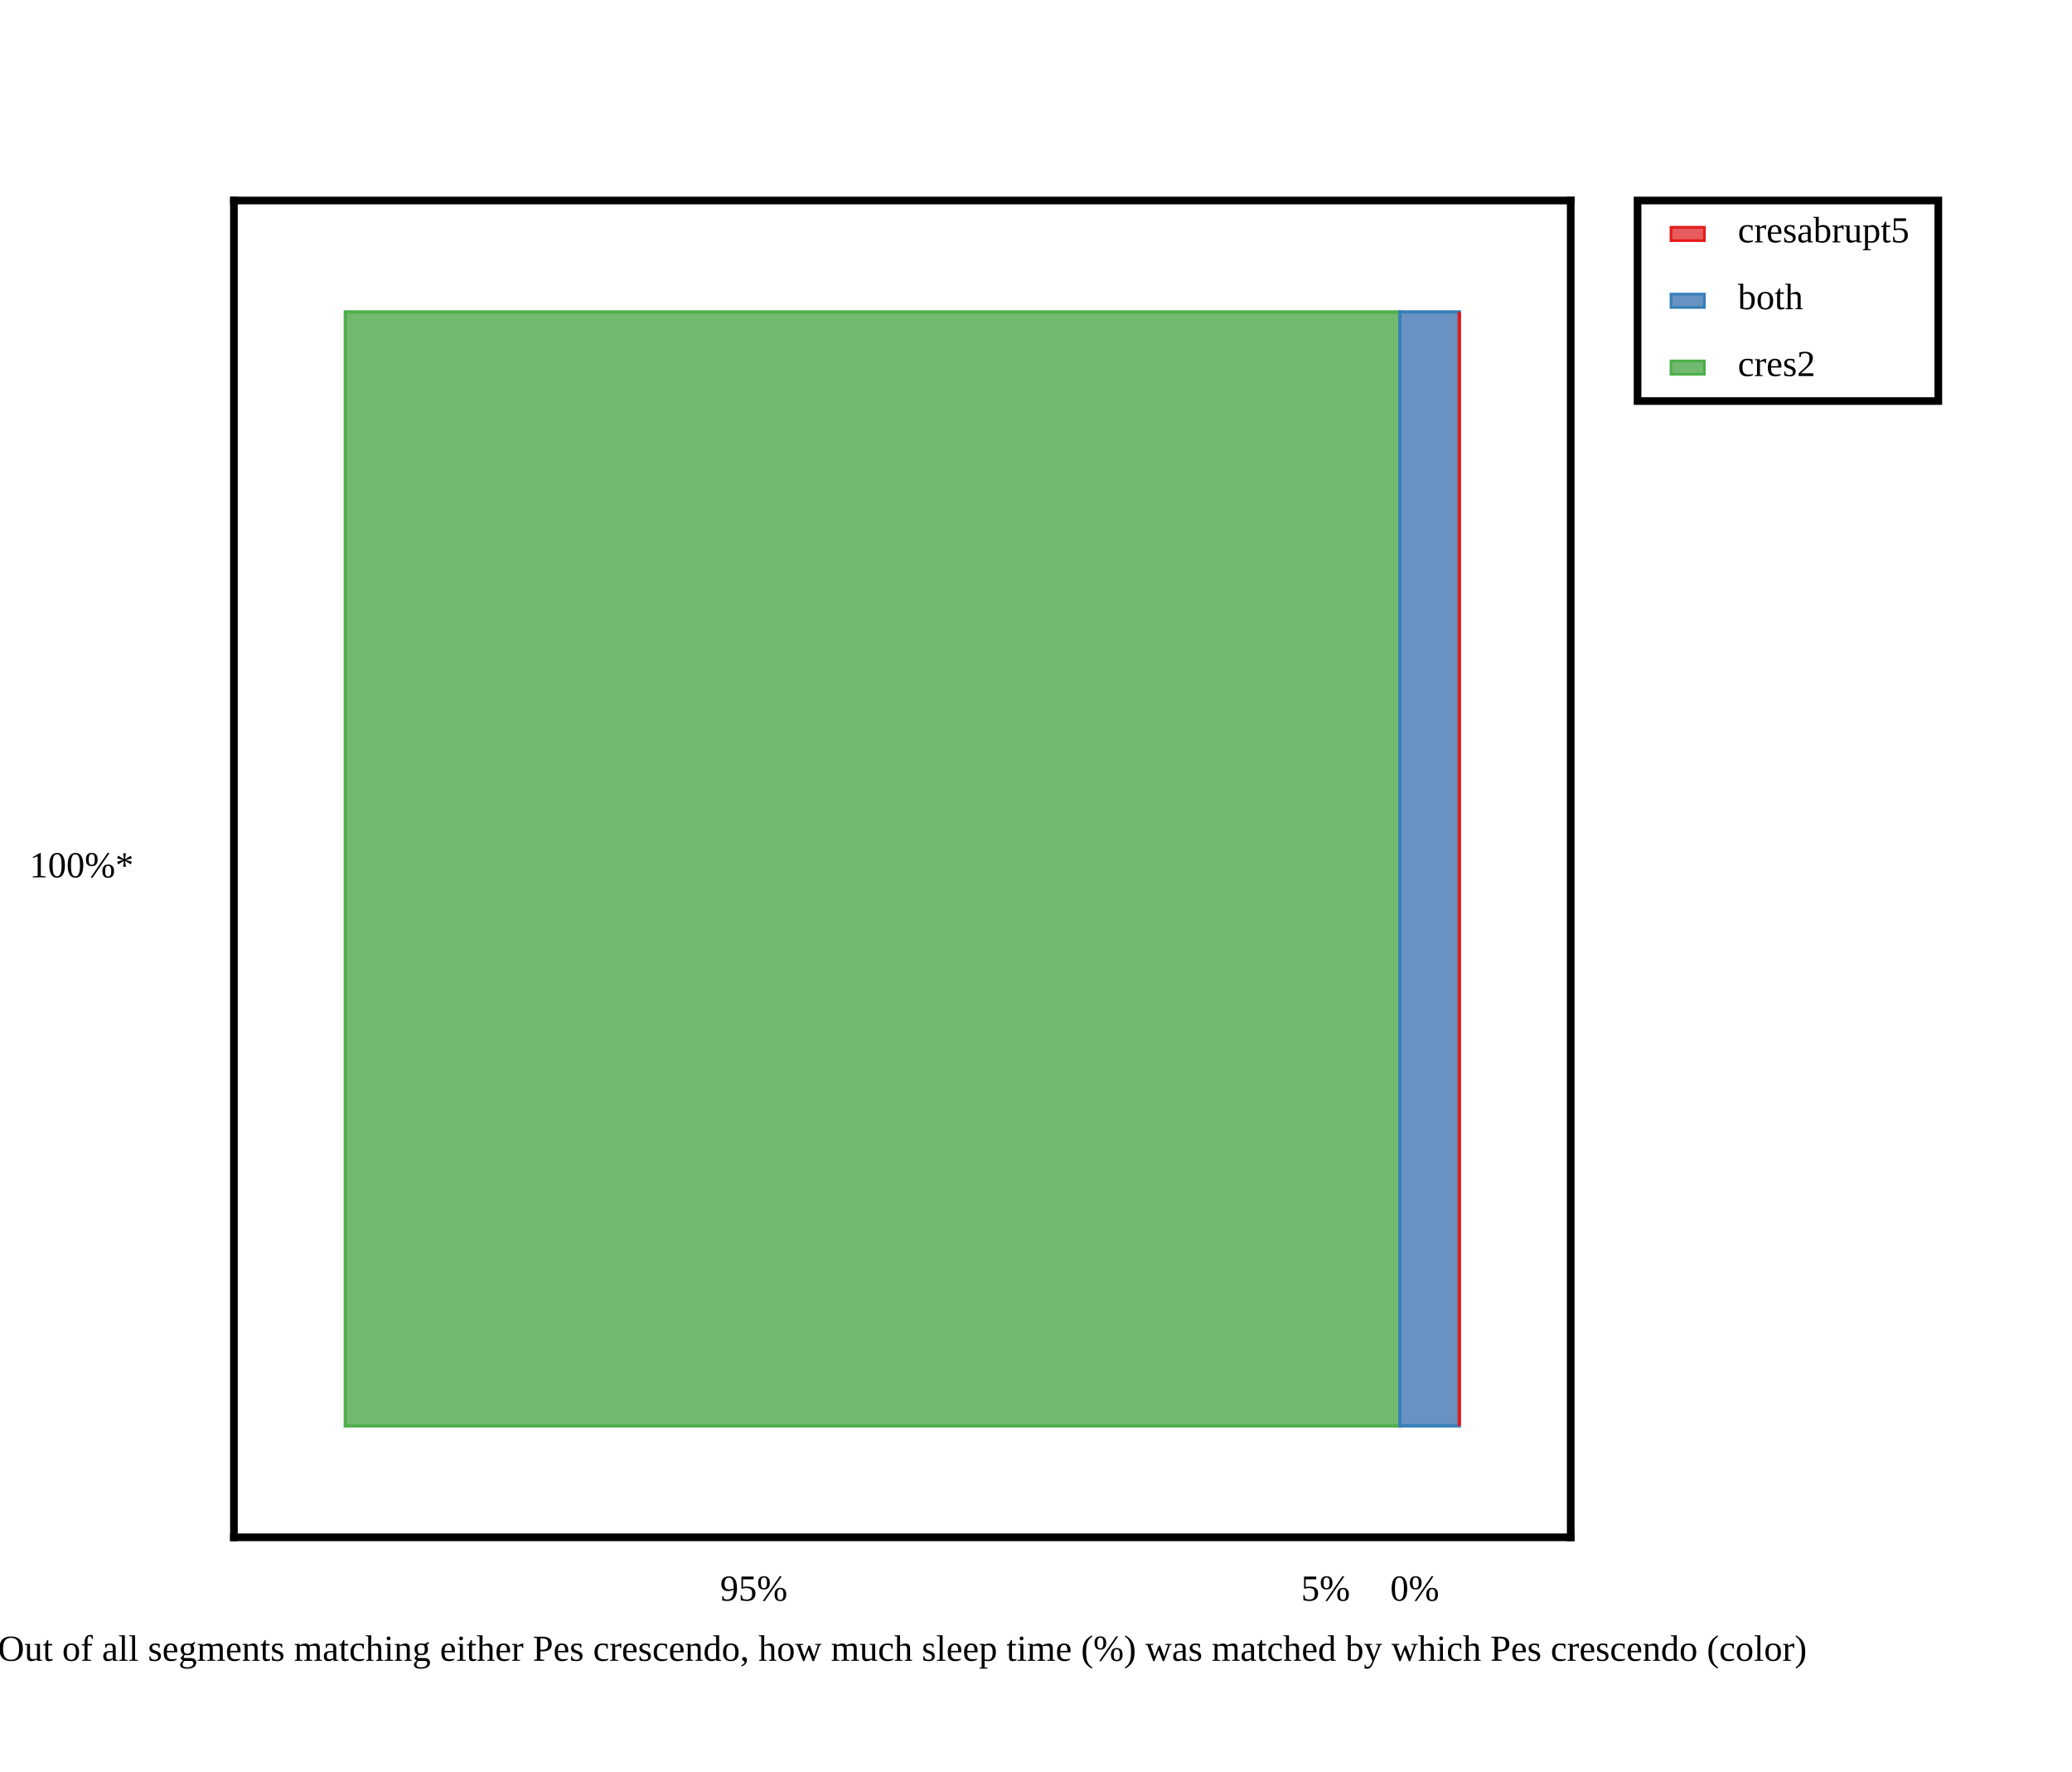
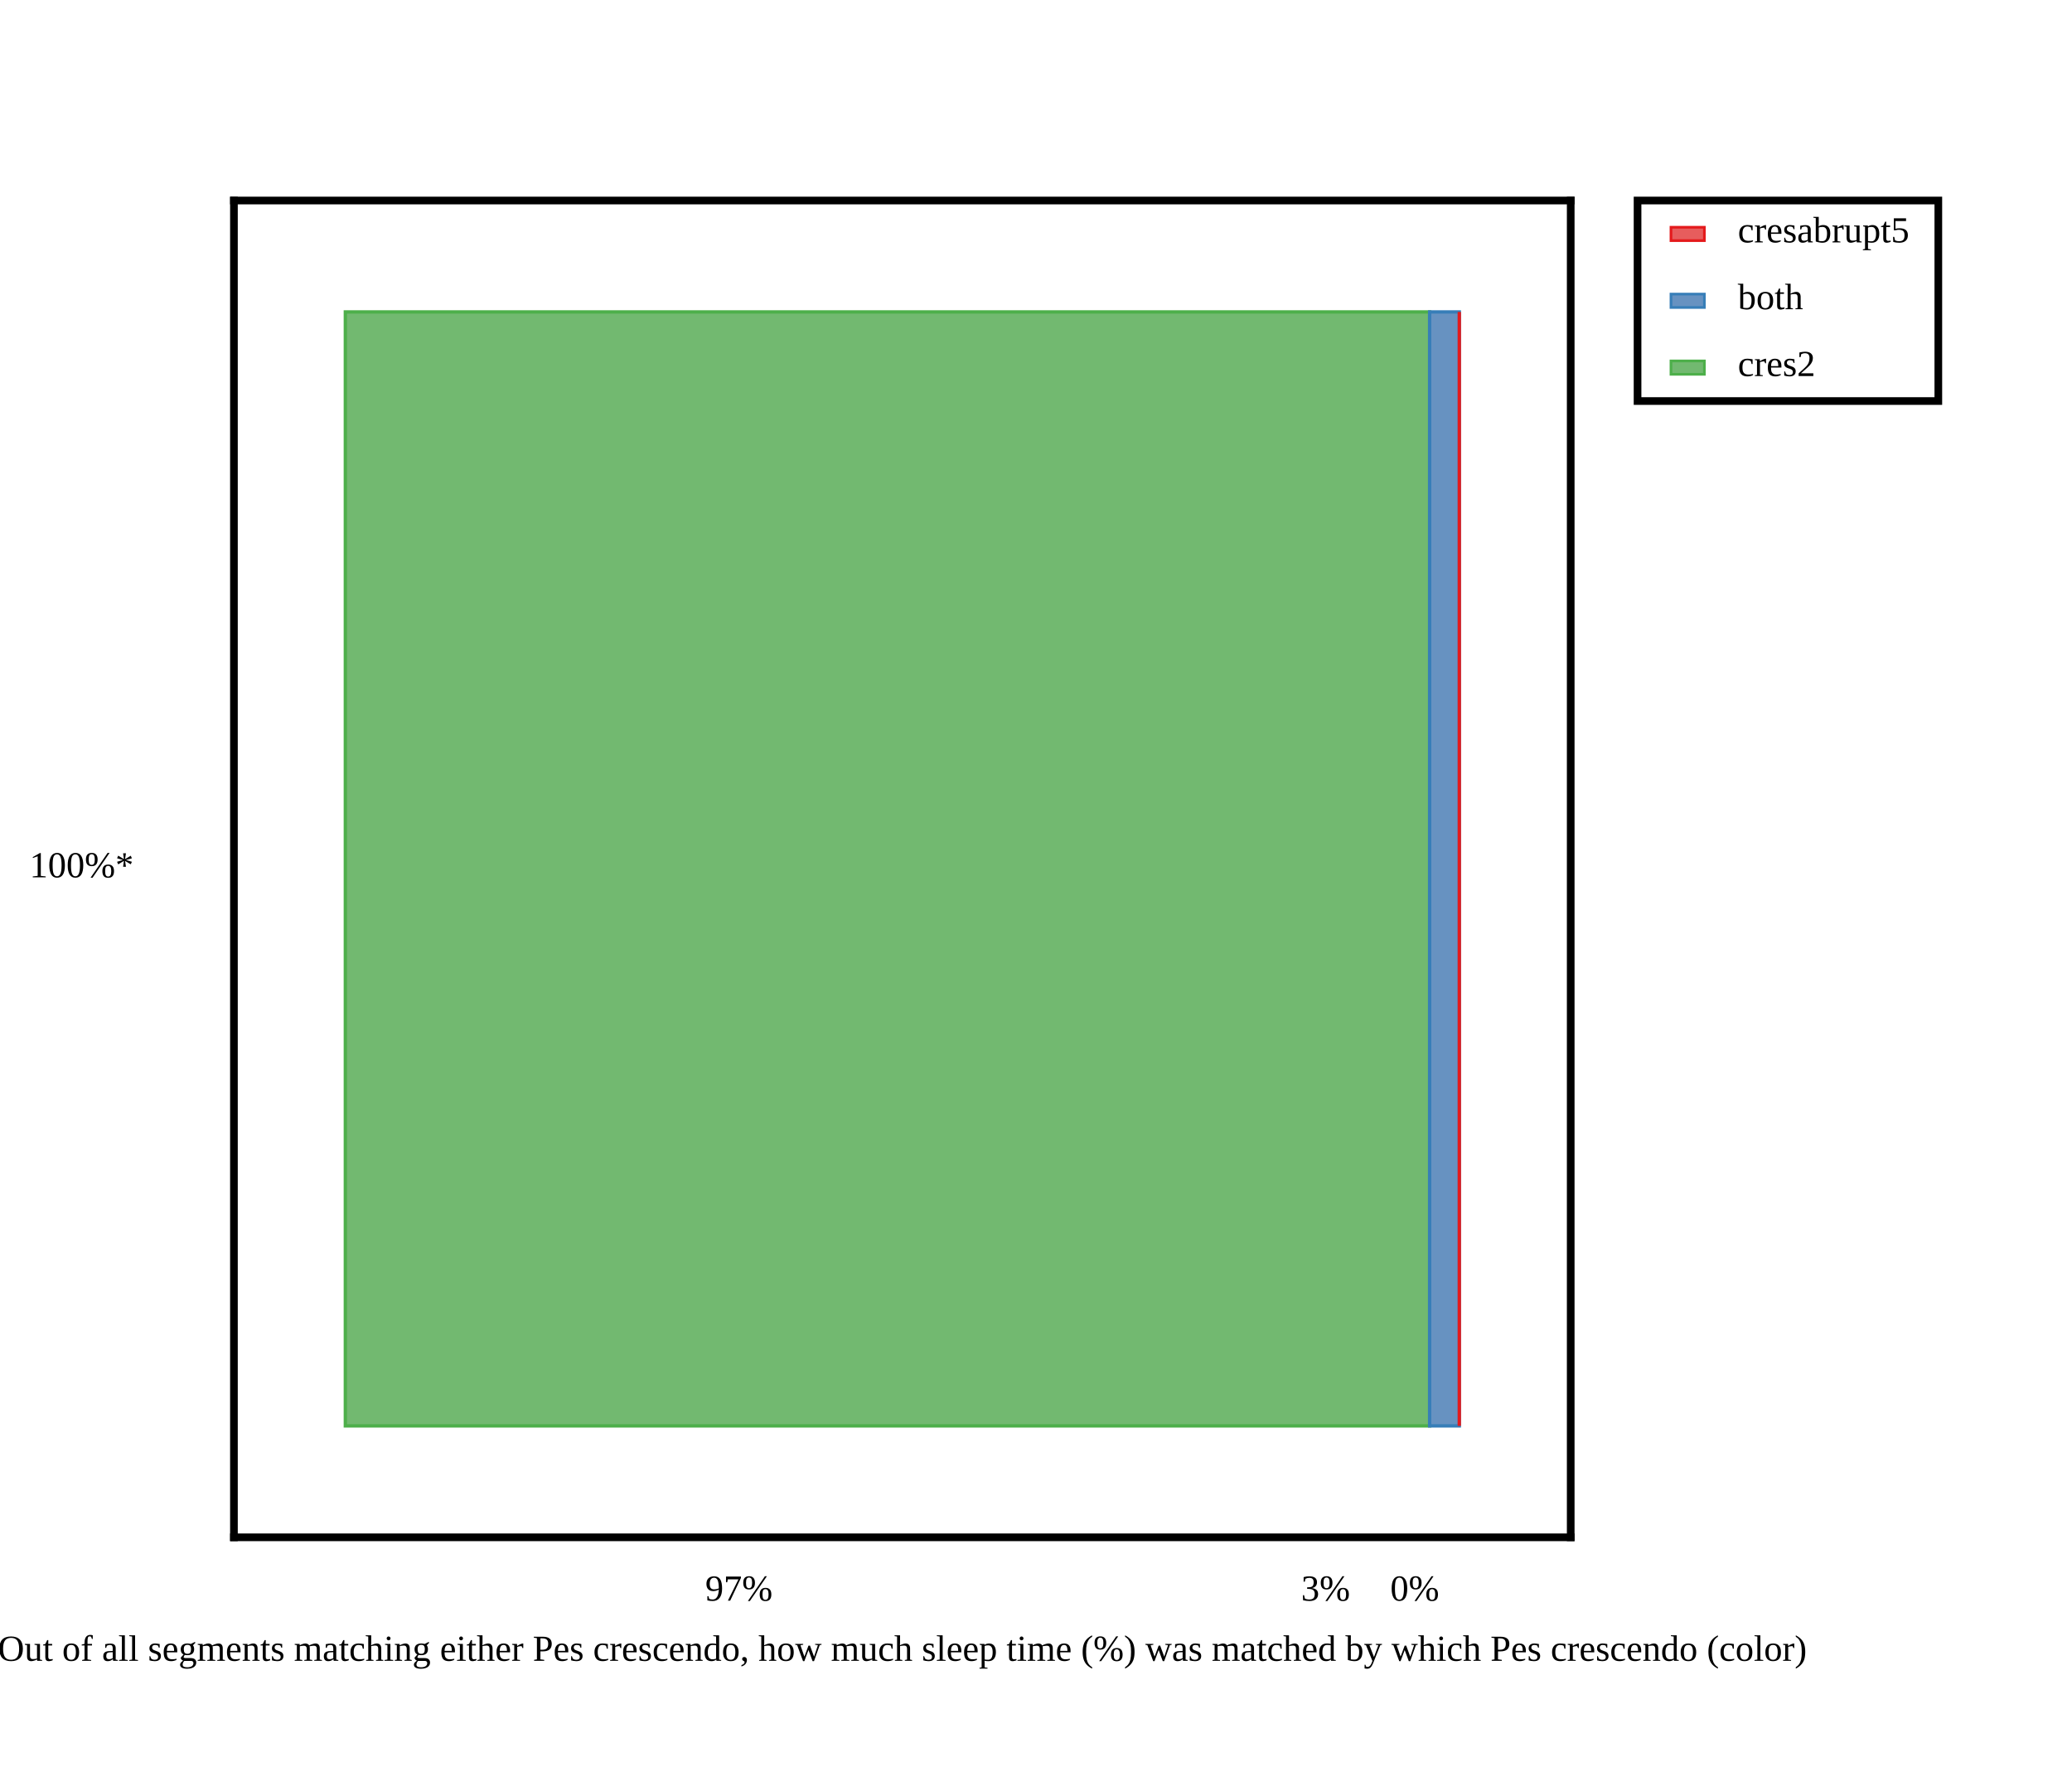
<svg xmlns="http://www.w3.org/2000/svg" height="530" stroke-opacity="1" viewBox="0.0 0.0 620 530.0" font-size="1" width="620" stroke="rgb(0,0,0)" version="1.1">
  <defs />
  <g stroke-linejoin="miter" stroke-opacity="1.0" fill-opacity="0.0" stroke="rgb(0,0,0)" stroke-width="2.293" fill="rgb(0,0,0)" stroke-linecap="square" stroke-miterlimit="10.0">
    <path d="M 70,460 v -400 M 470,460 v -400 " />
  </g>
  <g stroke-linejoin="miter" stroke-opacity="1.0" fill-opacity="1.0" font-size="11.0px" stroke="rgb(0,0,0)" stroke-width="2.293" fill="rgb(0,0,0)" stroke-linecap="butt" stroke-miterlimit="10.0">
    <text dominant-baseline="middle" transform="matrix(1,0,0,1,40,260)" stroke="none" text-anchor="end">100%*</text>
  </g>
  <g stroke-linejoin="miter" stroke-opacity="1.0" fill-opacity="0.0" stroke="rgb(0,0,0)" stroke-width="2.293" fill="rgb(0,0,0)" stroke-linecap="square" stroke-miterlimit="10.0">
    <path d="M 70,460 h 400 M 70,60 h 400 " />
  </g>
  <g stroke-linejoin="miter" stroke-opacity="1.0" fill-opacity="1.0" font-size="11.0px" stroke="rgb(0,0,0)" stroke-width="2.293" fill="rgb(0,0,0)" stroke-linecap="butt" stroke-miterlimit="10.0">
    <text dominant-baseline="text-before-edge" transform="matrix(1,0,0,1,270,490)" stroke="none" text-anchor="middle">Out of all segments matching either Pes crescendo, how much sleep time (%) was matched by which Pes crescendo (color)</text>
  </g>
  <g stroke-linejoin="miter" stroke-opacity="1.0" fill-opacity="1.0" font-size="11.0px" stroke="rgb(0,0,0)" stroke-width="2.293" fill="rgb(0,0,0)" stroke-linecap="butt" stroke-miterlimit="10.0">
    <text dominant-baseline="text-before-edge" transform="matrix(1,0,0,1,423.3333,472)" stroke="none" text-anchor="middle">0%</text>
  </g>
  <g stroke-linejoin="miter" stroke-opacity="1.0" fill-opacity="1.0" font-size="11.0px" stroke="rgb(0,0,0)" stroke-width="2.293" fill="rgb(0,0,0)" stroke-linecap="butt" stroke-miterlimit="10.0">
-     <text dominant-baseline="text-before-edge" transform="matrix(1,0,0,1,396.6667,472)" stroke="none" text-anchor="middle">5%</text>
+     <text dominant-baseline="text-before-edge" transform="matrix(1,0,0,1,396.6667,472)" stroke="none" text-anchor="middle">3%</text>
  </g>
  <g stroke-linejoin="miter" stroke-opacity="1.0" fill-opacity="1.0" font-size="11.0px" stroke="rgb(0,0,0)" stroke-width="2.293" fill="rgb(0,0,0)" stroke-linecap="butt" stroke-miterlimit="10.0">
-     <text dominant-baseline="text-before-edge" transform="matrix(1,0,0,1,225.5574,472)" stroke="none" text-anchor="middle">95%</text>
+     <text dominant-baseline="text-before-edge" transform="matrix(1,0,0,1,221.1069,472)" stroke="none" text-anchor="middle">97%</text>
  </g>
  <g stroke-linejoin="miter" stroke-opacity="1.0" fill-opacity="1.0" stroke="rgb(77,175,74)" stroke-width="1.0" fill="rgb(114,185,112)" stroke-linecap="butt" stroke-miterlimit="10.0">
    <defs>
      <clipPath id="crescresabruptmyClip1">
        <path d="M 470,460 l -0,-400 h -400 l -0,400 Z" />
      </clipPath>
    </defs>
    <g clip-path="url(#crescresabruptmyClip1)">
-       <path d="M 103.333,426.667 v -333.333 h 315.552 v 333.333 Z" />
+       <path d="M 103.333,426.667 v -333.333 h 324.453 v 333.333 Z" />
    </g>
  </g>
  <g stroke-linejoin="miter" stroke-opacity="1.0" fill-opacity="1.0" stroke="rgb(55,126,184)" stroke-width="1.0" fill="rgb(103,146,193)" stroke-linecap="butt" stroke-miterlimit="10.0">
    <defs>
      <clipPath id="crescresabruptmyClip2">
        <path d="M 470,460 l -0,-400 h -400 l -0,400 Z" />
      </clipPath>
    </defs>
    <g clip-path="url(#crescresabruptmyClip2)">
-       <path d="M 418.885,426.667 v -333.333 h 17.782 v 333.333 Z" />
+       <path d="M 427.786,426.667 v -333.333 h 8.88 v 333.333 Z" />
    </g>
  </g>
  <g stroke-linejoin="miter" stroke-opacity="1.0" fill-opacity="1.0" stroke="rgb(228,26,28)" stroke-width="1.0" fill="rgb(231,93,93)" stroke-linecap="butt" stroke-miterlimit="10.0">
    <defs>
      <clipPath id="crescresabruptmyClip3">
        <path d="M 470,460 l -0,-400 h -400 l -0,400 Z" />
      </clipPath>
    </defs>
    <g clip-path="url(#crescresabruptmyClip3)">
      <path d="M 436.667,426.667 v -333.333 h 0 v 333.333 Z" />
    </g>
  </g>
  <g stroke-linejoin="miter" stroke-opacity="1.0" fill-opacity="1.0" font-size="11.0px" stroke="rgb(0,0,0)" stroke-width="2.293" fill="rgb(0,0,0)" stroke-linecap="butt" stroke-miterlimit="10.0">
    <text dominant-baseline="text-after-edge" transform="matrix(1,0,0,1,270,40)" stroke="none" text-anchor="middle" />
  </g>
  <g stroke-linejoin="miter" stroke-opacity="1.0" fill-opacity="0.0" stroke="rgb(0,0,0)" stroke-width="2.293" fill="rgb(0,0,0)" stroke-linecap="butt" stroke-miterlimit="10.0">
    <path d="M 580,120 l -0,-60 h -90 l -0,60 Z" />
  </g>
  <g stroke-linejoin="miter" stroke-opacity="1.0" fill-opacity="1.0" font-size="11.0px" stroke="rgb(0,0,0)" stroke-width="2.293" fill="rgb(0,0,0)" stroke-linecap="butt" stroke-miterlimit="10.0">
    <text dominant-baseline="middle" transform="matrix(1,0,0,1,520,110)" stroke="none" text-anchor="start">cres2</text>
  </g>
  <g stroke-linejoin="miter" stroke-opacity="1.0" fill-opacity="1.0" stroke="rgb(77,175,74)" stroke-width="0.8" fill="rgb(114,185,112)" stroke-linecap="butt" stroke-miterlimit="10.0">
    <path d="M 500,108 l 10,0 v 4 l -10,0 Z" />
  </g>
  <g stroke-linejoin="miter" stroke-opacity="1.0" fill-opacity="1.0" font-size="11.0px" stroke="rgb(0,0,0)" stroke-width="2.293" fill="rgb(0,0,0)" stroke-linecap="butt" stroke-miterlimit="10.0">
    <text dominant-baseline="middle" transform="matrix(1,0,0,1,520,90)" stroke="none" text-anchor="start">both</text>
  </g>
  <g stroke-linejoin="miter" stroke-opacity="1.0" fill-opacity="1.0" stroke="rgb(55,126,184)" stroke-width="0.8" fill="rgb(103,146,193)" stroke-linecap="butt" stroke-miterlimit="10.0">
    <path d="M 500,88 l 10,0 v 4 l -10,0 Z" />
  </g>
  <g stroke-linejoin="miter" stroke-opacity="1.0" fill-opacity="1.0" font-size="11.0px" stroke="rgb(0,0,0)" stroke-width="2.293" fill="rgb(0,0,0)" stroke-linecap="butt" stroke-miterlimit="10.0">
    <text dominant-baseline="middle" transform="matrix(1,0,0,1,520,70)" stroke="none" text-anchor="start">cresabrupt5</text>
  </g>
  <g stroke-linejoin="miter" stroke-opacity="1.0" fill-opacity="1.0" stroke="rgb(228,26,28)" stroke-width="0.8" fill="rgb(231,93,93)" stroke-linecap="butt" stroke-miterlimit="10.0">
    <path d="M 500,68 l 10,0 v 4 l -10,0 Z" />
  </g>
</svg>
